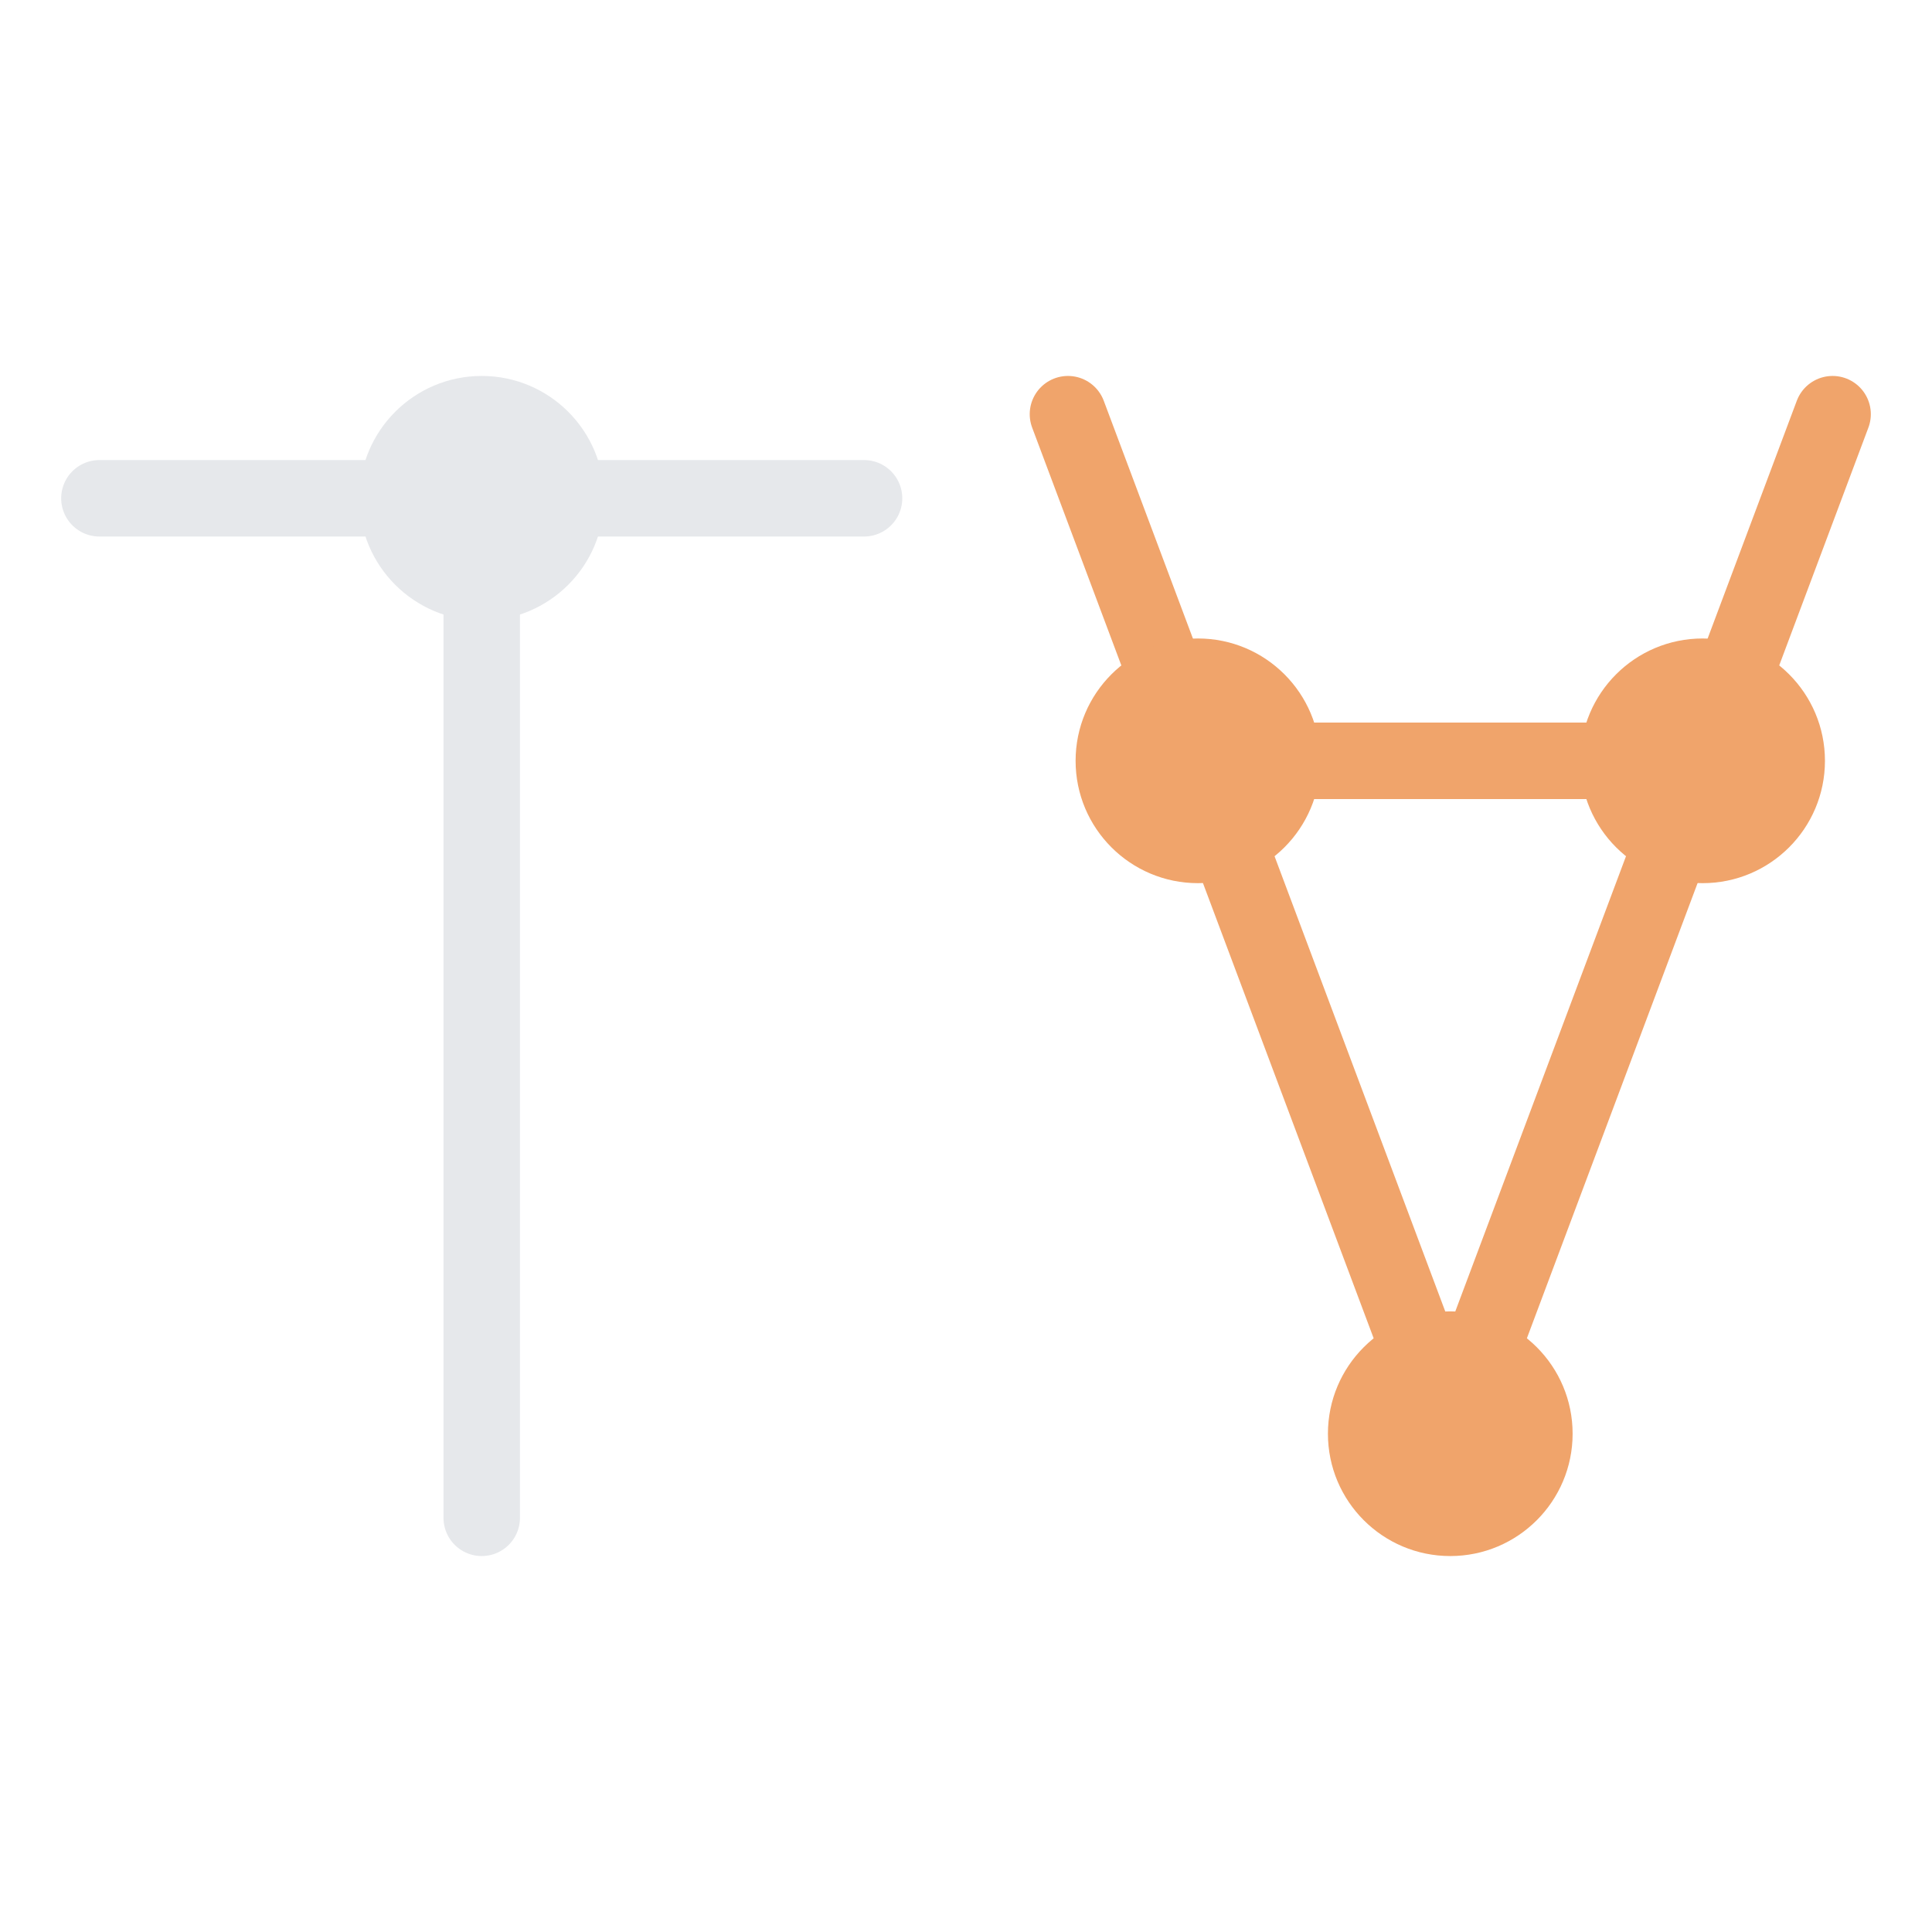
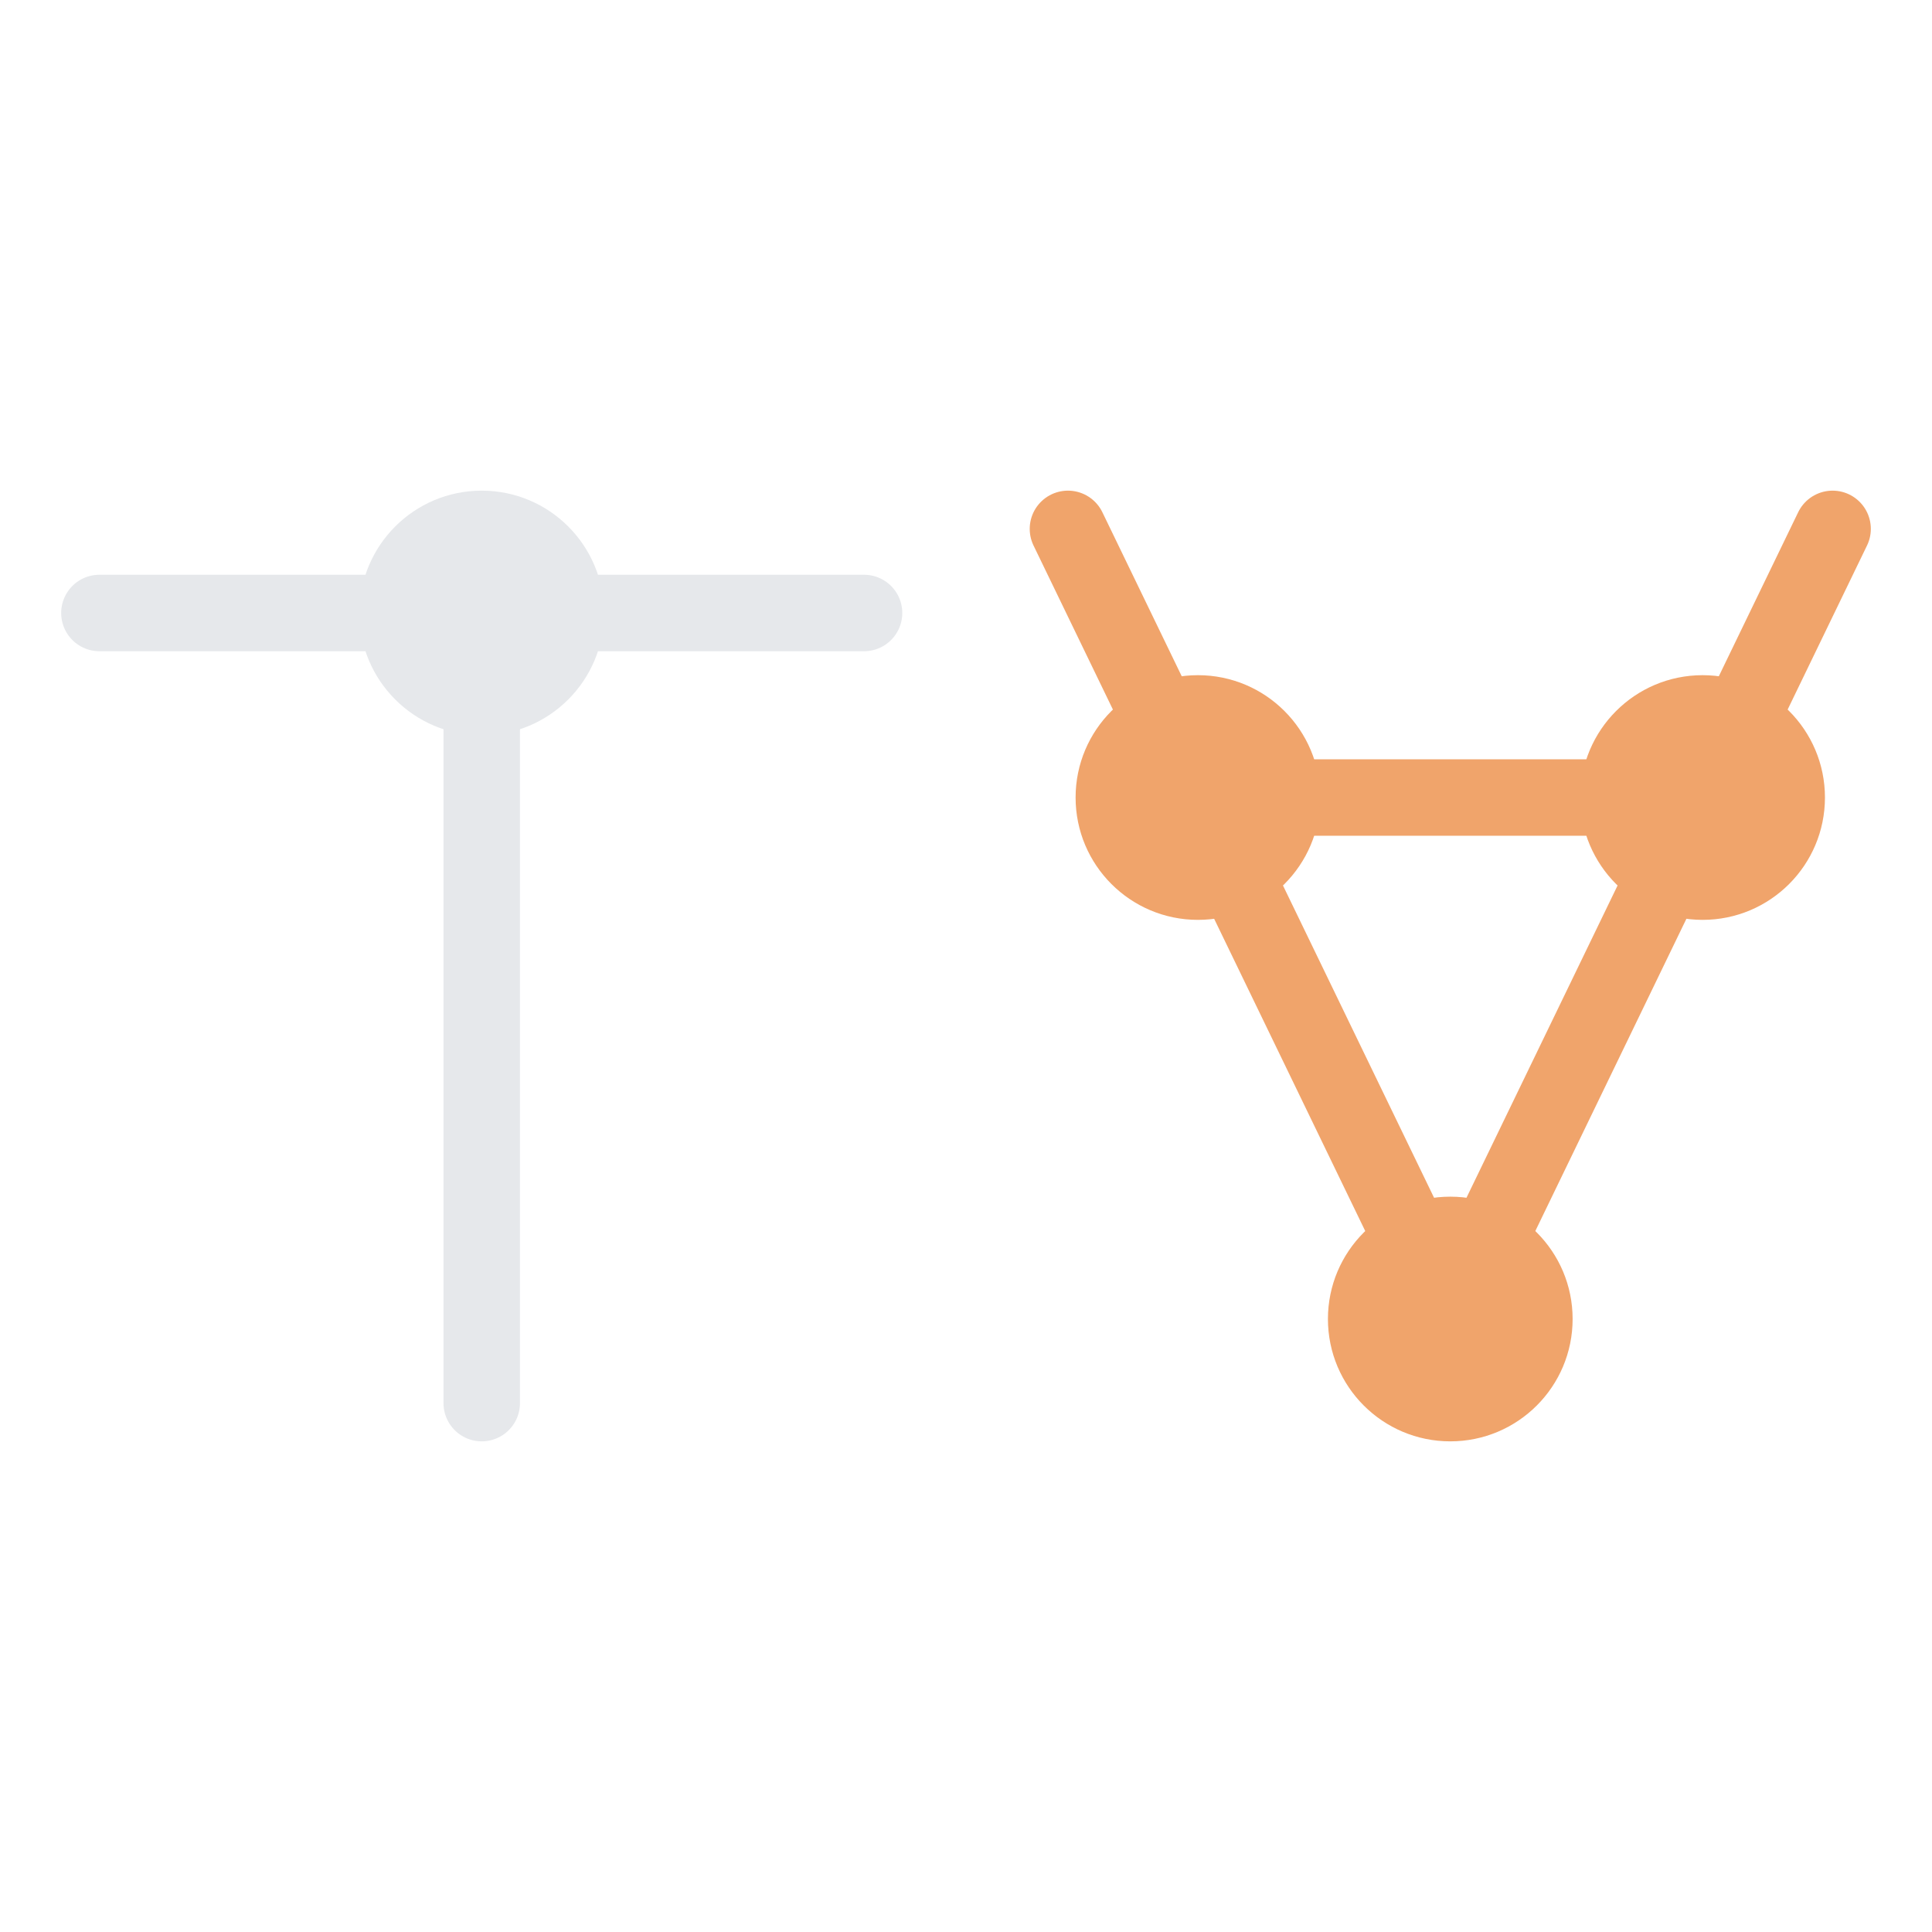
- <svg xmlns="http://www.w3.org/2000/svg" viewBox="-19.50 -57.75 379.00 379.00" role="img" aria-labelledby="t">
+ <svg xmlns="http://www.w3.org/2000/svg" viewBox="-19.50 -35.25 379.00 379.00" role="img" aria-labelledby="t">
  <g fill="none" stroke-width="15.00" stroke-linecap="round" stroke-linejoin="round">
-     <path stroke="#e6e8eb" d="M0 40.0H150.0M75.0 40.0V240.0" />
-     <path stroke="#f0a46b" d="M190.0 23.50L265.0 223.50L340.0 23.50M215.50 91.50H314.50" />
+     <path stroke="#e6e8eb" d="M0 85.0H150.0M75.0 85.0V240.0" />
+     <path stroke="#f0a46b" d="M190.0 68.50L265.0 223.50L340.0 68.50M215.50 121.20H314.50" />
  </g>
  <g fill="#e6e8eb">
-     <circle cx="75.00" cy="40.00" r="24.00" />
+     <circle cx="75.00" cy="85.00" r="24.00" />
  </g>
  <g fill="#f0a46b">
-     <circle cx="215.50" cy="91.50" r="24.00" />
-     <circle cx="314.50" cy="91.50" r="24.00" />
+     <circle cx="215.50" cy="121.20" r="24.00" />
+     <circle cx="314.50" cy="121.20" r="24.00" />
    <circle cx="265.00" cy="223.50" r="24.00" />
  </g>
</svg>
